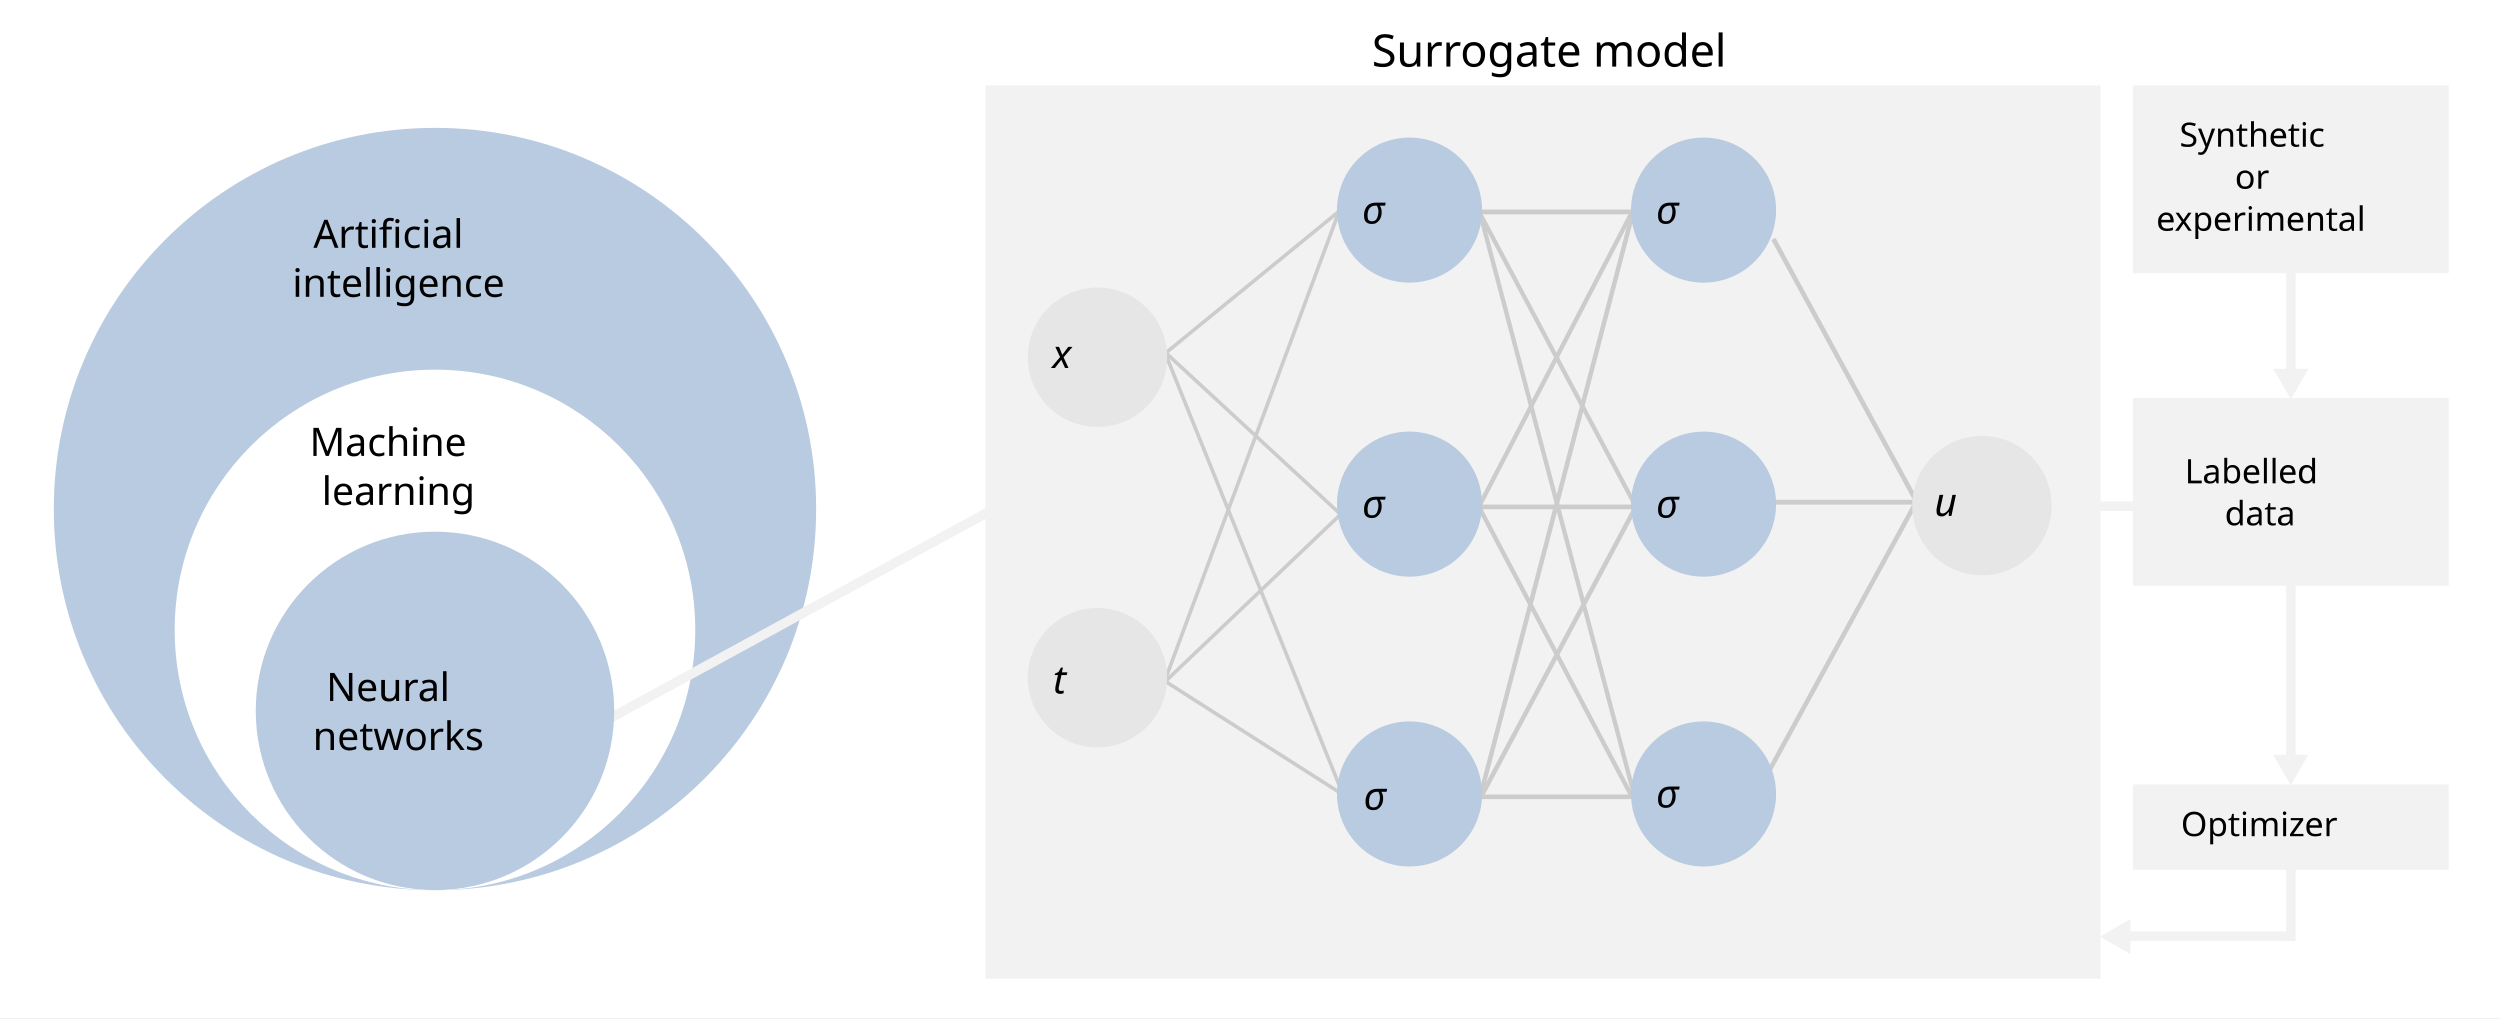
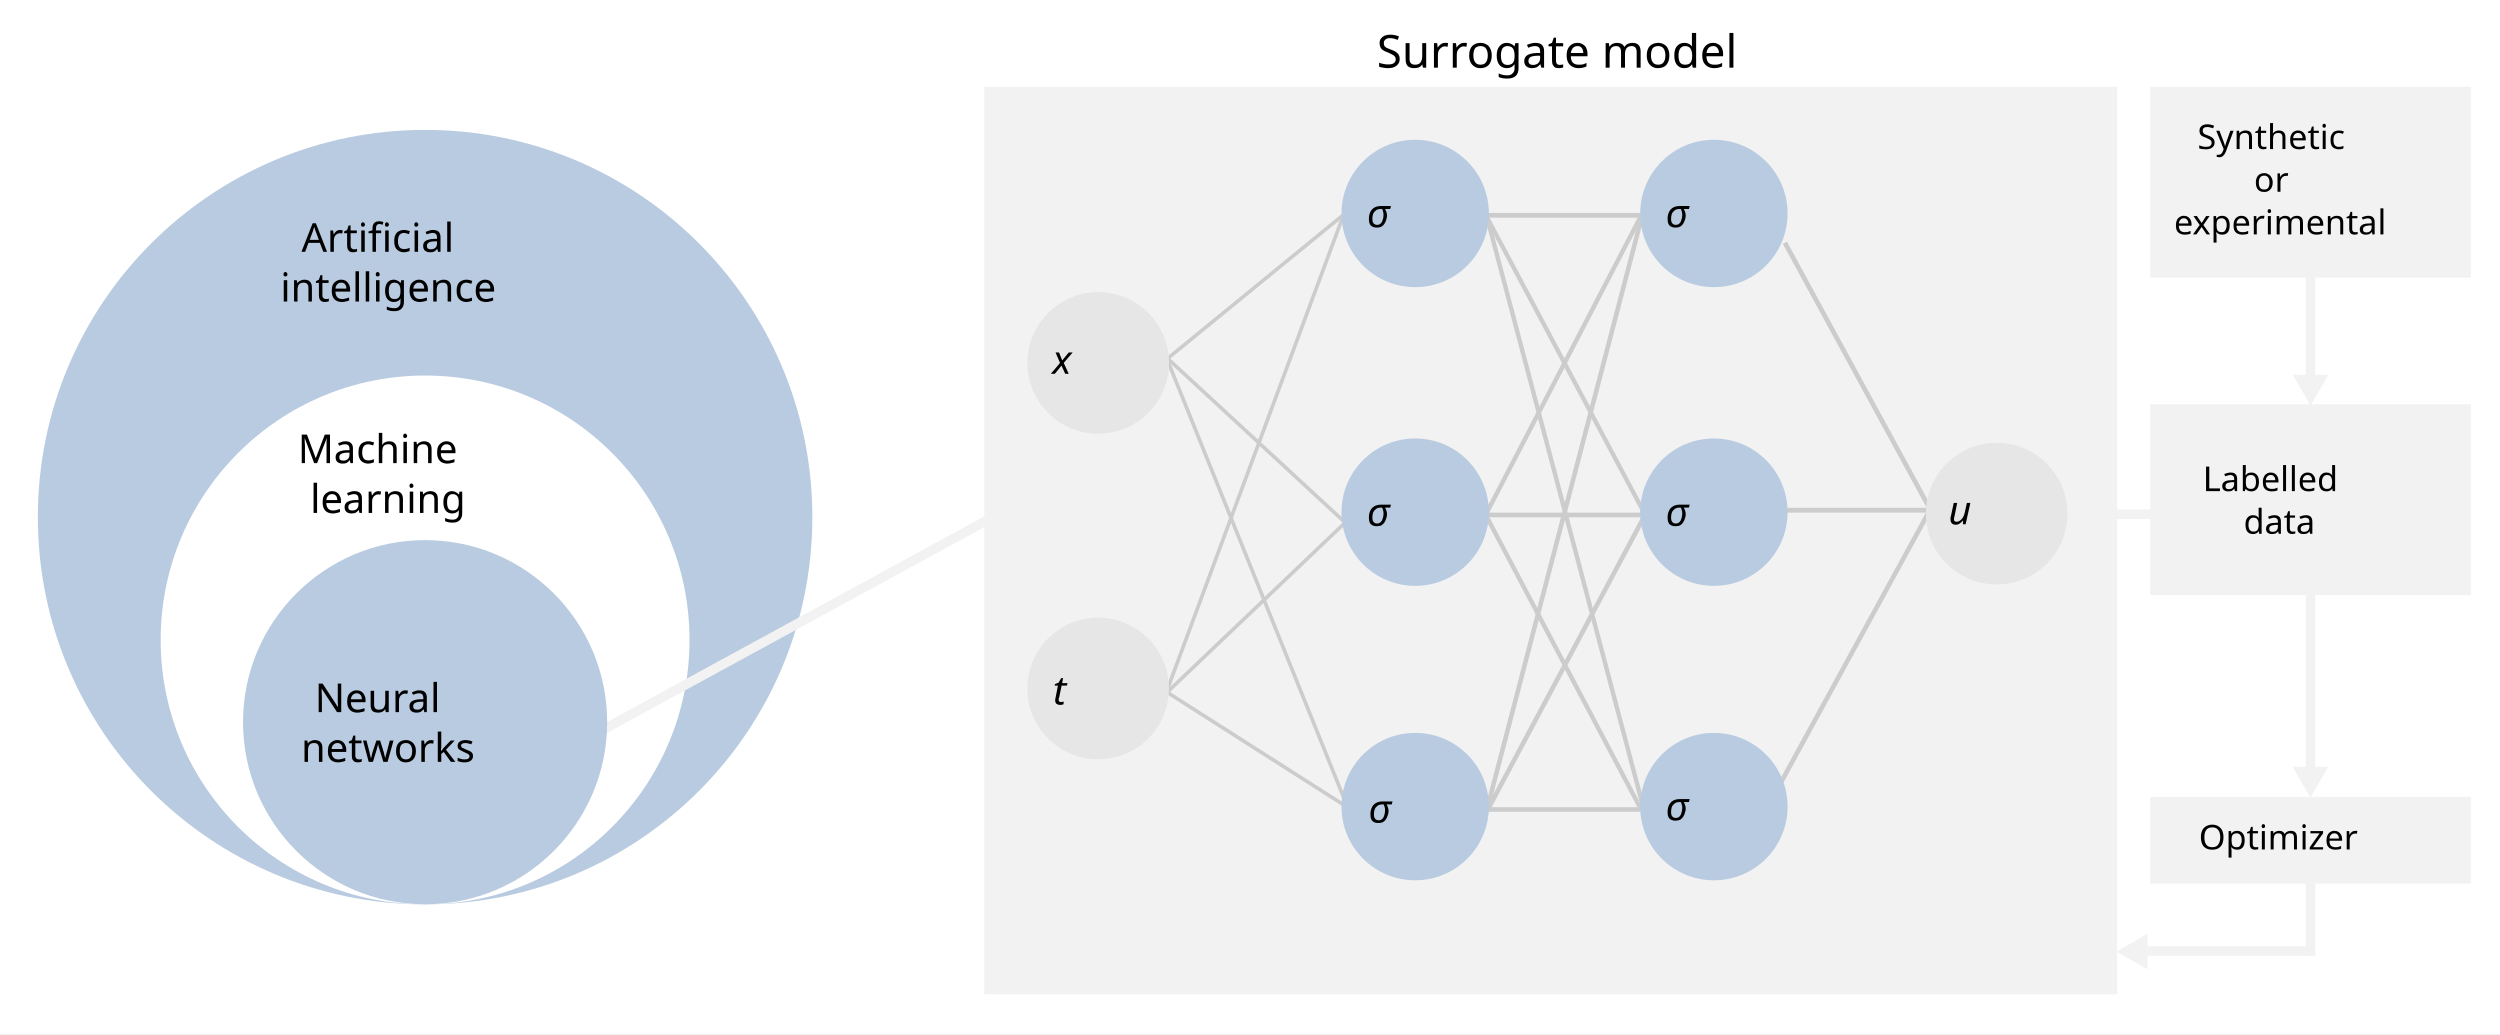
- <svg xmlns="http://www.w3.org/2000/svg" width="157.48mm" height="64.131mm" viewBox="0 0 157.48 64.131" version="1.1" id="svg1">
+ <svg xmlns="http://www.w3.org/2000/svg" width="157.48mm" height="65.153mm" viewBox="0 0 157.48 65.153" version="1.1" id="svg1">
  <defs id="defs1">
    <clipPath clipPathUnits="userSpaceOnUse" id="clipPath9">
      <path d="M 30.793,26.746 H 174.5 V 166.941 H 30.793 Z" transform="scale(1.333333)" id="path9" />
    </clipPath>
    <clipPath clipPathUnits="userSpaceOnUse" id="clipPath5">
      <path d="M 0,4.742 H 475 V 166.941 H 0 Z" transform="scale(1.333333)" id="path5" />
    </clipPath>
    <clipPath clipPathUnits="userSpaceOnUse" id="clipPath4">
      <path d="M 0,0 H 475 V 418 H 0 Z" transform="scale(1.333333)" id="path4" />
    </clipPath>
    <clipPath clipPathUnits="userSpaceOnUse" id="clipPath3">
      <path d="M 0,0 H 475 V 418 H 0 Z" id="path3" />
    </clipPath>
    <clipPath clipPathUnits="userSpaceOnUse" id="clipPath6">
      <path d="M 0,0 H 475 V 418 H 0 Z" id="path6" />
    </clipPath>
    <clipPath clipPathUnits="userSpaceOnUse" id="clipPath16">
      <path d="M 45.715,60.844 H 157.598 V 166.942 H 45.715 Z" transform="scale(1.333333)" id="path16" />
    </clipPath>
    <clipPath clipPathUnits="userSpaceOnUse" id="clipPath12">
      <path d="M 0,4.742 H 475 V 166.941 H 0 Z" transform="scale(1.333333)" id="path12" />
    </clipPath>
    <clipPath clipPathUnits="userSpaceOnUse" id="clipPath11">
      <path d="M 0,0 H 475 V 418 H 0 Z" transform="scale(1.333333)" id="path11" />
    </clipPath>
    <clipPath clipPathUnits="userSpaceOnUse" id="clipPath10">
      <path d="M 0,0 H 475 V 418 H 0 Z" id="path10" />
    </clipPath>
    <clipPath clipPathUnits="userSpaceOnUse" id="clipPath13">
      <path d="M 0,0 H 475 V 418 H 0 Z" id="path13" />
    </clipPath>
    <clipPath clipPathUnits="userSpaceOnUse" id="clipPath22">
      <path d="m 62.758,94.938 h 77.789 v 72.004 H 62.758 Z" transform="scale(1.333333)" id="path22" />
    </clipPath>
    <clipPath clipPathUnits="userSpaceOnUse" id="clipPath19">
      <path d="M 0,4.742 H 475 V 166.941 H 0 Z" transform="scale(1.333333)" id="path19" />
    </clipPath>
    <clipPath clipPathUnits="userSpaceOnUse" id="clipPath18">
      <path d="M 0,0 H 475 V 418 H 0 Z" transform="scale(1.333333)" id="path18" />
    </clipPath>
    <clipPath clipPathUnits="userSpaceOnUse" id="clipPath17">
      <path d="M 0,0 H 475 V 418 H 0 Z" id="path17" />
    </clipPath>
  </defs>
-   <g id="layer1" transform="translate(-33.25521,-86.05447)">
+   <g id="layer1" transform="translate(-34.31354,-86.05447)">
    <g id="g1">
-       <rect style="fill:#ffffff;fill-opacity:1;stroke:none;stroke-width:0.735;stroke-dasharray:none;stroke-opacity:1" id="rect235" width="157.48" height="64.131" x="33.255" y="86.054" />
-       <rect style="fill:#f2f2f2;fill-opacity:1;stroke-width:1.1" id="rect229" width="70.242" height="56.266" x="95.329" y="91.44" />
-       <path id="path29-5" d="m 126.433,99.415 9.786,18.392" style="fill:none;stroke:#cccccc;stroke-width:0.274;stroke-linecap:butt;stroke-linejoin:miter;stroke-miterlimit:4;stroke-dasharray:none;stroke-opacity:1" />
-       <path id="path30-3" d="m 126.103,117.984 h 10.275" style="fill:none;stroke:#cccccc;stroke-width:0.293;stroke-linecap:butt;stroke-linejoin:miter;stroke-miterlimit:4;stroke-dasharray:none;stroke-opacity:1" />
-       <path id="path31-3" d="m 126.442,99.319 9.809,37.026" style="fill:none;stroke:#cccccc;stroke-width:0.277;stroke-linecap:butt;stroke-linejoin:miter;stroke-miterlimit:4;stroke-dasharray:none;stroke-opacity:1" />
-       <path id="path32-3" d="m 126.444,118.032 9.615,18.227" style="fill:none;stroke:#cccccc;stroke-width:0.279;stroke-linecap:butt;stroke-linejoin:miter;stroke-miterlimit:4;stroke-dasharray:none;stroke-opacity:1" />
-       <path id="path34-7" d="m 126.503,136.326 10.355,-19.394" style="fill:none;stroke:#cccccc;stroke-width:0.291;stroke-linecap:butt;stroke-linejoin:miter;stroke-miterlimit:4;stroke-dasharray:none;stroke-opacity:1" />
-       <path id="path35-4" d="m 126.485,136.272 9.616,-36.786" style="fill:none;stroke:#cccccc;stroke-width:0.288;stroke-linecap:butt;stroke-linejoin:miter;stroke-miterlimit:4;stroke-dasharray:none;stroke-opacity:1" />
-       <path id="path36-3" d="M 126.408,117.985 136.061,99.411" style="fill:none;stroke:#cccccc;stroke-width:0.279;stroke-linecap:butt;stroke-linejoin:miter;stroke-miterlimit:4;stroke-dasharray:none;stroke-opacity:1" />
-       <path id="path44-8" d="m 125.619,99.404 h 10.614" style="fill:none;stroke:#cccccc;stroke-width:0.3;stroke-linecap:butt;stroke-linejoin:miter;stroke-miterlimit:4;stroke-dasharray:none;stroke-opacity:1" />
-       <path id="path45-0" d="m 126.187,136.247 h 10.165" style="fill:none;stroke:#cccccc;stroke-width:0.289;stroke-linecap:butt;stroke-linejoin:miter;stroke-miterlimit:4;stroke-dasharray:none;stroke-opacity:1" />
-       <circle style="fill:#b9cbe0;fill-opacity:1;stroke-width:0.951" id="path227-9-89" cx="140.565" cy="99.29" r="4.569" />
-       <text xml:space="preserve" style="font-size:2.469px;line-height:1.25;font-family:sans-serif;letter-spacing:0px;word-spacing:0px;stroke-width:0.265" x="140.542" y="100.151" id="text1-8-1-7-6-5-3-7-8-8-5-8">
-         <tspan style="font-style:italic;font-variant:normal;font-weight:normal;font-stretch:normal;font-size:2.469px;font-family:sans-serif;-inkscape-font-specification:'sans-serif Italic';text-align:center;text-anchor:middle;stroke-width:0.265" x="140.542" y="100.151" id="tspan6-3-4-9-6-6-7-4">σ</tspan>
+       <rect style="fill:#ffffff;fill-opacity:1;stroke:none;stroke-width:0.735;stroke-dasharray:none;stroke-opacity:1" id="rect235" width="157.48" height="65.153" x="34.314" y="86.054" />
+       <rect style="fill:#f2f2f2;fill-opacity:1;stroke-width:1.1" id="rect229" width="71.361" height="57.162" x="96.318" y="91.526" />
+       <path id="path29-5" d="m 127.917,99.628 9.942,18.685" style="fill:none;stroke:#cccccc;stroke-width:0.274;stroke-linecap:butt;stroke-linejoin:miter;stroke-miterlimit:4;stroke-dasharray:none;stroke-opacity:1" />
+       <path id="path30-3" d="m 127.582,118.493 h 10.439" style="fill:none;stroke:#cccccc;stroke-width:0.293;stroke-linecap:butt;stroke-linejoin:miter;stroke-miterlimit:4;stroke-dasharray:none;stroke-opacity:1" />
+       <path id="path31-3" d="m 127.927,99.531 9.965,37.616" style="fill:none;stroke:#cccccc;stroke-width:0.277;stroke-linecap:butt;stroke-linejoin:miter;stroke-miterlimit:4;stroke-dasharray:none;stroke-opacity:1" />
+       <path id="path32-3" d="m 127.929,118.542 9.768,18.517" style="fill:none;stroke:#cccccc;stroke-width:0.279;stroke-linecap:butt;stroke-linejoin:miter;stroke-miterlimit:4;stroke-dasharray:none;stroke-opacity:1" />
+       <path id="path34-7" d="m 127.989,137.127 10.52,-19.703" style="fill:none;stroke:#cccccc;stroke-width:0.291;stroke-linecap:butt;stroke-linejoin:miter;stroke-miterlimit:4;stroke-dasharray:none;stroke-opacity:1" />
+       <path id="path35-4" d="m 127.97,137.072 9.769,-37.372" style="fill:none;stroke:#cccccc;stroke-width:0.288;stroke-linecap:butt;stroke-linejoin:miter;stroke-miterlimit:4;stroke-dasharray:none;stroke-opacity:1" />
+       <path id="path36-3" d="M 127.892,118.494 137.699,99.624" style="fill:none;stroke:#cccccc;stroke-width:0.279;stroke-linecap:butt;stroke-linejoin:miter;stroke-miterlimit:4;stroke-dasharray:none;stroke-opacity:1" />
+       <path id="path44-8" d="m 127.09,99.617 h 10.783" style="fill:none;stroke:#cccccc;stroke-width:0.3;stroke-linecap:butt;stroke-linejoin:miter;stroke-miterlimit:4;stroke-dasharray:none;stroke-opacity:1" />
+       <path id="path45-0" d="m 127.668,137.047 h 10.327" style="fill:none;stroke:#cccccc;stroke-width:0.289;stroke-linecap:butt;stroke-linejoin:miter;stroke-miterlimit:4;stroke-dasharray:none;stroke-opacity:1" />
+       <circle style="fill:#b9cbe0;fill-opacity:1;stroke-width:0.951" id="path227-9-89" cx="142.275" cy="99.501" r="4.642" />
+       <text xml:space="preserve" style="font-size:2.509px;line-height:1.25;font-family:sans-serif;letter-spacing:0px;word-spacing:0px;stroke-width:0.265" x="142.251" y="100.375" id="text1-8-1-7-6-5-3-7-8-8-5-8">
+         <tspan style="font-style:italic;font-variant:normal;font-weight:normal;font-stretch:normal;font-size:2.509px;font-family:sans-serif;-inkscape-font-specification:'sans-serif Italic';text-align:center;text-anchor:middle;stroke-width:0.265" x="142.251" y="100.375" id="tspan6-3-4-9-6-6-7-4">σ</tspan>
      </text>
-       <path id="path37-4" d="m 143.995,135.898 10.29,-18.814" style="fill:none;stroke:#cccccc;stroke-width:0.293;stroke-linecap:butt;stroke-linejoin:miter;stroke-miterlimit:4;stroke-dasharray:none;stroke-opacity:1" />
-       <circle style="fill:#b9cbe0;fill-opacity:1;stroke-width:0.951" id="path227-9-83" cx="140.565" cy="136.067" r="4.569" />
-       <text xml:space="preserve" style="font-size:2.469px;line-height:1.25;font-family:sans-serif;letter-spacing:0px;word-spacing:0px;stroke-width:0.265" x="140.542" y="136.928" id="text1-8-1-7-6-5-3-7-8-8-5-7">
-         <tspan style="font-style:italic;font-variant:normal;font-weight:normal;font-stretch:normal;font-size:2.469px;font-family:sans-serif;-inkscape-font-specification:'sans-serif Italic';text-align:center;text-anchor:middle;stroke-width:0.265" x="140.542" y="136.928" id="tspan6-3-4-9-6-6-7-1">σ</tspan>
+       <path id="path37-4" d="m 145.759,136.691 10.454,-19.113" style="fill:none;stroke:#cccccc;stroke-width:0.293;stroke-linecap:butt;stroke-linejoin:miter;stroke-miterlimit:4;stroke-dasharray:none;stroke-opacity:1" />
+       <circle style="fill:#b9cbe0;fill-opacity:1;stroke-width:0.951" id="path227-9-83" cx="142.275" cy="136.864" r="4.642" />
+       <text xml:space="preserve" style="font-size:2.509px;line-height:1.25;font-family:sans-serif;letter-spacing:0px;word-spacing:0px;stroke-width:0.265" x="142.251" y="137.738" id="text1-8-1-7-6-5-3-7-8-8-5-7">
+         <tspan style="font-style:italic;font-variant:normal;font-weight:normal;font-stretch:normal;font-size:2.509px;font-family:sans-serif;-inkscape-font-specification:'sans-serif Italic';text-align:center;text-anchor:middle;stroke-width:0.265" x="142.251" y="137.738" id="tspan6-3-4-9-6-6-7-1">σ</tspan>
      </text>
-       <path id="path23-4" d="M 106.707,128.727 117.587,99.421" style="fill:none;stroke:#cccccc;stroke-width:0.23;stroke-linecap:butt;stroke-linejoin:miter;stroke-miterlimit:4;stroke-dasharray:none;stroke-opacity:1" />
-       <path id="path26-9" d="m 106.678,108.294 10.868,-8.88" style="fill:none;stroke:#cccccc;stroke-width:0.23;stroke-linecap:butt;stroke-linejoin:miter;stroke-miterlimit:4;stroke-dasharray:none;stroke-opacity:1" />
-       <circle style="fill:#b9cbe0;fill-opacity:1;stroke-width:0.951" id="path227-9-0" cx="122.044" cy="99.29" r="4.569" />
-       <text xml:space="preserve" style="font-size:2.469px;line-height:1.25;font-family:sans-serif;letter-spacing:0px;word-spacing:0px;stroke-width:0.265" x="122.021" y="100.151" id="text1-8-1-7-6-5-3-7-8-8-5-1">
-         <tspan style="font-style:italic;font-variant:normal;font-weight:normal;font-stretch:normal;font-size:2.469px;font-family:sans-serif;-inkscape-font-specification:'sans-serif Italic';text-align:center;text-anchor:middle;stroke-width:0.265" x="122.021" y="100.151" id="tspan6-3-4-9-6-6-7-6">σ</tspan>
+       <path id="path23-4" d="M 107.877,129.407 118.93,99.634" style="fill:none;stroke:#cccccc;stroke-width:0.23;stroke-linecap:butt;stroke-linejoin:miter;stroke-miterlimit:4;stroke-dasharray:none;stroke-opacity:1" />
+       <path id="path26-9" d="M 107.848,108.649 118.888,99.627" style="fill:none;stroke:#cccccc;stroke-width:0.23;stroke-linecap:butt;stroke-linejoin:miter;stroke-miterlimit:4;stroke-dasharray:none;stroke-opacity:1" />
+       <circle style="fill:#b9cbe0;fill-opacity:1;stroke-width:0.951" id="path227-9-0" cx="123.459" cy="99.501" r="4.642" />
+       <text xml:space="preserve" style="font-size:2.509px;line-height:1.25;font-family:sans-serif;letter-spacing:0px;word-spacing:0px;stroke-width:0.265" x="123.435" y="100.375" id="text1-8-1-7-6-5-3-7-8-8-5-1">
+         <tspan style="font-style:italic;font-variant:normal;font-weight:normal;font-stretch:normal;font-size:2.509px;font-family:sans-serif;-inkscape-font-specification:'sans-serif Italic';text-align:center;text-anchor:middle;stroke-width:0.265" x="123.435" y="100.375" id="tspan6-3-4-9-6-6-7-6">σ</tspan>
      </text>
-       <path id="path27-6" d="m 106.615,108.21 11.194,10.342" style="fill:#d2d2d2;fill-opacity:1;stroke:#cccccc;stroke-width:0.23;stroke-linecap:butt;stroke-linejoin:miter;stroke-miterlimit:4;stroke-dasharray:none;stroke-opacity:1" />
-       <path id="path27-6-1" d="m 106.708,108.445 11.013,27.336" style="fill:#d2d2d2;fill-opacity:1;stroke:#cccccc;stroke-width:0.23;stroke-linecap:butt;stroke-linejoin:miter;stroke-miterlimit:4;stroke-dasharray:none;stroke-opacity:1" />
-       <circle style="fill:#e6e6e6;fill-opacity:1;stroke-width:0.946" id="path228" cx="102.39" cy="108.558" r="4.39" />
-       <text xml:space="preserve" style="font-size:2.469px;line-height:1.25;font-family:sans-serif;letter-spacing:0px;word-spacing:0px;stroke-width:0.265" x="102.39" y="109.231" id="text1-8-1-7-6-5-3">
-         <tspan style="font-style:italic;font-variant:normal;font-weight:normal;font-stretch:normal;font-size:2.469px;font-family:sans-serif;-inkscape-font-specification:'sans-serif Italic';text-align:center;text-anchor:middle;stroke-width:0.265" x="102.39" y="109.231" id="tspan6-3-4">x</tspan>
+       <path id="path27-6" d="m 107.783,108.563 11.373,10.507" style="fill:#d2d2d2;fill-opacity:1;stroke:#cccccc;stroke-width:0.23;stroke-linecap:butt;stroke-linejoin:miter;stroke-miterlimit:4;stroke-dasharray:none;stroke-opacity:1" />
+       <path id="path27-6-1" d="m 107.878,108.802 11.189,27.772" style="fill:#d2d2d2;fill-opacity:1;stroke:#cccccc;stroke-width:0.23;stroke-linecap:butt;stroke-linejoin:miter;stroke-miterlimit:4;stroke-dasharray:none;stroke-opacity:1" />
+       <circle style="fill:#e6e6e6;fill-opacity:1;stroke-width:0.946" id="path228" cx="103.492" cy="108.916" r="4.46" />
+       <text xml:space="preserve" style="font-size:2.509px;line-height:1.25;font-family:sans-serif;letter-spacing:0px;word-spacing:0px;stroke-width:0.265" x="103.491" y="109.601" id="text1-8-1-7-6-5-3">
+         <tspan style="font-style:italic;font-variant:normal;font-weight:normal;font-stretch:normal;font-size:2.509px;font-family:sans-serif;-inkscape-font-specification:'sans-serif Italic';text-align:center;text-anchor:middle;stroke-width:0.265" x="103.491" y="109.601" id="tspan6-3-4">x</tspan>
      </text>
-       <path id="path28-5" d="m 106.64,128.963 12.3,7.844" style="fill:none;stroke:#cccccc;stroke-width:0.23;stroke-linecap:butt;stroke-linejoin:miter;stroke-miterlimit:4;stroke-dasharray:none;stroke-opacity:1" />
-       <path id="path33-9" d="M 106.669,128.972 117.663,118.493" style="fill:none;stroke:#cccccc;stroke-width:0.23;stroke-linecap:butt;stroke-linejoin:miter;stroke-miterlimit:4;stroke-dasharray:none;stroke-opacity:1" />
-       <circle style="fill:#e6e6e6;fill-opacity:1;stroke-width:0.946" id="path228-5" cx="102.388" cy="128.744" r="4.39" />
-       <text xml:space="preserve" style="font-size:2.469px;line-height:1.25;font-family:sans-serif;letter-spacing:0px;word-spacing:0px;stroke-width:0.265" x="102.243" y="129.734" id="text1-8-1-7-6-5-3-7">
-         <tspan style="font-style:italic;font-variant:normal;font-weight:normal;font-stretch:normal;font-size:2.469px;font-family:sans-serif;-inkscape-font-specification:'sans-serif Italic';text-align:center;text-anchor:middle;stroke-width:0.265" x="102.243" y="129.734" id="tspan6-3-4-9">t</tspan>
+       <path id="path28-5" d="m 107.809,129.647 12.496,7.969" style="fill:none;stroke:#cccccc;stroke-width:0.23;stroke-linecap:butt;stroke-linejoin:miter;stroke-miterlimit:4;stroke-dasharray:none;stroke-opacity:1" />
+       <path id="path33-9" d="m 107.838,129.656 11.17,-10.646" style="fill:none;stroke:#cccccc;stroke-width:0.23;stroke-linecap:butt;stroke-linejoin:miter;stroke-miterlimit:4;stroke-dasharray:none;stroke-opacity:1" />
+       <circle style="fill:#e6e6e6;fill-opacity:1;stroke-width:0.946" id="path228-5" cx="103.489" cy="129.424" r="4.46" />
+       <text xml:space="preserve" style="font-size:2.509px;line-height:1.25;font-family:sans-serif;letter-spacing:0px;word-spacing:0px;stroke-width:0.265" x="103.342" y="130.43" id="text1-8-1-7-6-5-3-7">
+         <tspan style="font-style:italic;font-variant:normal;font-weight:normal;font-stretch:normal;font-size:2.509px;font-family:sans-serif;-inkscape-font-specification:'sans-serif Italic';text-align:center;text-anchor:middle;stroke-width:0.265" x="103.342" y="130.43" id="tspan6-3-4-9">t</tspan>
      </text>
-       <circle style="fill:#b9cbe0;fill-opacity:1;stroke-width:0.951" id="path227-9" cx="122.044" cy="117.811" r="4.569" />
-       <text xml:space="preserve" style="font-size:2.469px;line-height:1.25;font-family:sans-serif;letter-spacing:0px;word-spacing:0px;stroke-width:0.265" x="122.021" y="118.672" id="text1-8-1-7-6-5-3-7-8-8-5">
-         <tspan style="font-style:italic;font-variant:normal;font-weight:normal;font-stretch:normal;font-size:2.469px;font-family:sans-serif;-inkscape-font-specification:'sans-serif Italic';text-align:center;text-anchor:middle;stroke-width:0.265" x="122.021" y="118.672" id="tspan6-3-4-9-6-6-7">σ</tspan>
+       <circle style="fill:#b9cbe0;fill-opacity:1;stroke-width:0.951" id="path227-9" cx="123.459" cy="118.317" r="4.642" />
+       <text xml:space="preserve" style="font-size:2.509px;line-height:1.25;font-family:sans-serif;letter-spacing:0px;word-spacing:0px;stroke-width:0.265" x="123.435" y="119.191" id="text1-8-1-7-6-5-3-7-8-8-5">
+         <tspan style="font-style:italic;font-variant:normal;font-weight:normal;font-stretch:normal;font-size:2.509px;font-family:sans-serif;-inkscape-font-specification:'sans-serif Italic';text-align:center;text-anchor:middle;stroke-width:0.265" x="123.435" y="119.191" id="tspan6-3-4-9-6-6-7">σ</tspan>
      </text>
-       <path id="path38-8" d="m 144.967,101.106 9.125,16.74" style="fill:none;stroke:#cccccc;stroke-width:0.296;stroke-linecap:butt;stroke-linejoin:miter;stroke-miterlimit:4;stroke-dasharray:none;stroke-opacity:1" />
-       <path id="path39-4" d="m 144.894,117.69 h 9.886" style="fill:none;stroke:#cccccc;stroke-width:0.3;stroke-linecap:butt;stroke-linejoin:miter;stroke-miterlimit:4;stroke-dasharray:none;stroke-opacity:1" />
-       <circle style="fill:#b9cbe0;fill-opacity:1;stroke-width:0.951" id="path227-9-8" cx="140.565" cy="117.811" r="4.569" />
-       <text xml:space="preserve" style="font-size:2.469px;line-height:1.25;font-family:sans-serif;letter-spacing:0px;word-spacing:0px;stroke-width:0.265" x="140.542" y="118.672" id="text1-8-1-7-6-5-3-7-8-8-5-80">
-         <tspan style="font-style:italic;font-variant:normal;font-weight:normal;font-stretch:normal;font-size:2.469px;font-family:sans-serif;-inkscape-font-specification:'sans-serif Italic';text-align:center;text-anchor:middle;stroke-width:0.265" x="140.542" y="118.672" id="tspan6-3-4-9-6-6-7-8">σ</tspan>
+       <path id="path38-8" d="m 146.747,101.346 9.27,17.007" style="fill:none;stroke:#cccccc;stroke-width:0.296;stroke-linecap:butt;stroke-linejoin:miter;stroke-miterlimit:4;stroke-dasharray:none;stroke-opacity:1" />
+       <path id="path39-4" d="m 146.673,118.194 h 10.043" style="fill:none;stroke:#cccccc;stroke-width:0.3;stroke-linecap:butt;stroke-linejoin:miter;stroke-miterlimit:4;stroke-dasharray:none;stroke-opacity:1" />
+       <circle style="fill:#b9cbe0;fill-opacity:1;stroke-width:0.951" id="path227-9-8" cx="142.275" cy="118.317" r="4.642" />
+       <text xml:space="preserve" style="font-size:2.509px;line-height:1.25;font-family:sans-serif;letter-spacing:0px;word-spacing:0px;stroke-width:0.265" x="142.251" y="119.191" id="text1-8-1-7-6-5-3-7-8-8-5-80">
+         <tspan style="font-style:italic;font-variant:normal;font-weight:normal;font-stretch:normal;font-size:2.509px;font-family:sans-serif;-inkscape-font-specification:'sans-serif Italic';text-align:center;text-anchor:middle;stroke-width:0.265" x="142.251" y="119.191" id="tspan6-3-4-9-6-6-7-8">σ</tspan>
      </text>
-       <circle style="fill:#b9cbe0;fill-opacity:1;stroke-width:0.951" id="path227-8" cx="122.044" cy="136.067" r="4.569" />
-       <text xml:space="preserve" style="font-size:2.469px;line-height:1.25;font-family:sans-serif;letter-spacing:0px;word-spacing:0px;stroke-width:0.265" x="122.115" y="137.073" id="text1-8-1-7-6-5-3-7-8-8-2">
-         <tspan style="font-style:italic;font-variant:normal;font-weight:normal;font-stretch:normal;font-size:2.469px;font-family:sans-serif;-inkscape-font-specification:'sans-serif Italic';text-align:center;text-anchor:middle;stroke-width:0.265" x="122.115" y="137.073" id="tspan6-3-4-9-6-6-6">σ</tspan>
+       <circle style="fill:#b9cbe0;fill-opacity:1;stroke-width:0.951" id="path227-8" cx="123.459" cy="136.864" r="4.642" />
+       <text xml:space="preserve" style="font-size:2.509px;line-height:1.25;font-family:sans-serif;letter-spacing:0px;word-spacing:0px;stroke-width:0.265" x="123.53" y="137.886" id="text1-8-1-7-6-5-3-7-8-8-2">
+         <tspan style="font-style:italic;font-variant:normal;font-weight:normal;font-stretch:normal;font-size:2.509px;font-family:sans-serif;-inkscape-font-specification:'sans-serif Italic';text-align:center;text-anchor:middle;stroke-width:0.265" x="123.53" y="137.886" id="tspan6-3-4-9-6-6-6">σ</tspan>
      </text>
-       <text xml:space="preserve" style="font-size:2.822px;line-height:1.25;font-family:sans-serif;letter-spacing:0px;word-spacing:0px;stroke-width:0.265" x="119.672" y="90.25" id="text1-6">
-         <tspan id="tspan1-8" style="font-size:2.822px;stroke-width:0.265" x="119.672" y="90.25">Surrogate model</tspan>
+       <text xml:space="preserve" style="font-size:2.867px;line-height:1.25;font-family:sans-serif;letter-spacing:0px;word-spacing:0px;stroke-width:0.265" x="121.048" y="90.317" id="text1-6">
+         <tspan id="tspan1-8" style="font-size:2.867px;stroke-width:0.265" x="121.048" y="90.317">Surrogate model</tspan>
      </text>
-       <rect style="fill:#f2f2f2;fill-opacity:1;stroke-width:1.1" id="rect228-9" width="19.89" height="11.827" x="167.614" y="91.44" />
-       <text xml:space="preserve" style="font-size:2.117px;line-height:1.25;font-family:sans-serif;letter-spacing:0px;word-spacing:0px;stroke-width:0.265" x="177.6" y="95.299" id="text1-8-1-7-7">
-         <tspan style="font-size:2.117px;text-align:center;text-anchor:middle;stroke-width:0.265" x="177.6" y="95.299" id="tspan2-1-1-2">Synthetic</tspan>
-         <tspan style="font-size:2.117px;text-align:center;text-anchor:middle;stroke-width:0.265" x="177.6" y="97.945" id="tspan3-2">or</tspan>
-         <tspan style="font-size:2.117px;text-align:center;text-anchor:middle;stroke-width:0.265" x="177.6" y="100.59" id="tspan4-8">experimental</tspan>
+       <rect style="fill:#f2f2f2;fill-opacity:1;stroke-width:1.1" id="rect228-9" width="20.207" height="12.015" x="169.754" y="91.526" />
+       <text xml:space="preserve" style="font-size:2.15px;line-height:1.25;font-family:sans-serif;letter-spacing:0px;word-spacing:0px;stroke-width:0.265" x="179.9" y="95.446" id="text1-8-1-7-7">
+         <tspan style="font-size:2.15px;text-align:center;text-anchor:middle;stroke-width:0.265" x="179.9" y="95.446" id="tspan2-1-1-2">Synthetic</tspan>
+         <tspan style="font-size:2.15px;text-align:center;text-anchor:middle;stroke-width:0.265" x="179.9" y="98.134" id="tspan3-2">or</tspan>
+         <tspan style="font-size:2.15px;text-align:center;text-anchor:middle;stroke-width:0.265" x="179.9" y="100.822" id="tspan4-8">experimental</tspan>
      </text>
-       <rect style="fill:#f2f2f2;fill-opacity:1;stroke-width:1.1" id="rect228-0-0" width="19.89" height="11.827" x="167.614" y="111.125" />
-       <text xml:space="preserve" style="font-size:2.117px;line-height:1.25;font-family:sans-serif;letter-spacing:0px;word-spacing:0px;stroke-width:0.265" x="177.551" y="116.503" id="text1-8-1-7-6-7">
-         <tspan style="font-size:2.117px;text-align:center;text-anchor:middle;stroke-width:0.265" x="177.551" y="116.503" id="tspan4-9-8">Labelled</tspan>
-         <tspan style="font-size:2.117px;text-align:center;text-anchor:middle;stroke-width:0.265" x="177.551" y="119.149" id="tspan6-1">data</tspan>
+       <rect style="fill:#f2f2f2;fill-opacity:1;stroke-width:1.1" id="rect228-0-0" width="20.207" height="12.015" x="169.754" y="111.524" />
+       <text xml:space="preserve" style="font-size:2.15px;line-height:1.25;font-family:sans-serif;letter-spacing:0px;word-spacing:0px;stroke-width:0.265" x="179.849" y="116.989" id="text1-8-1-7-6-7">
+         <tspan style="font-size:2.15px;text-align:center;text-anchor:middle;stroke-width:0.265" x="179.849" y="116.989" id="tspan4-9-8">Labelled</tspan>
+         <tspan style="font-size:2.15px;text-align:center;text-anchor:middle;stroke-width:0.265" x="179.849" y="119.677" id="tspan6-1">data</tspan>
      </text>
-       <rect style="fill:#f2f2f2;fill-opacity:1;stroke-width:0.742" id="rect228-8-1" width="19.89" height="5.376" x="167.614" y="135.467" />
-       <text xml:space="preserve" style="font-size:2.117px;line-height:1.25;font-family:sans-serif;letter-spacing:0px;word-spacing:0px;stroke-width:0.265" x="177.495" y="138.727" id="text1-8-1-7-6-5-2">
-         <tspan style="font-size:2.117px;text-align:center;text-anchor:middle;stroke-width:0.265" x="177.495" y="138.727" id="tspan6-3-42">Optimizer</tspan>
+       <rect style="fill:#f2f2f2;fill-opacity:1;stroke-width:0.742" id="rect228-8-1" width="20.207" height="5.461" x="169.754" y="136.254" />
+       <text xml:space="preserve" style="font-size:2.15px;line-height:1.25;font-family:sans-serif;letter-spacing:0px;word-spacing:0px;stroke-width:0.265" x="179.793" y="139.566" id="text1-8-1-7-6-5-2">
+         <tspan style="font-size:2.15px;text-align:center;text-anchor:middle;stroke-width:0.265" x="179.793" y="139.566" id="tspan6-3-42">Optimizer</tspan>
      </text>
-       <circle style="fill:#b9cbe0;fill-opacity:1;stroke-width:1.034" id="path21" cx="60.655" cy="118.12" r="24.011" />
-       <text xml:space="preserve" style="font-size:2.469px;line-height:1.25;font-family:sans-serif;letter-spacing:0px;word-spacing:0px;stroke-width:0.265" x="60.61" y="101.663" id="text1-8-1-7-6-5-8">
-         <tspan style="font-size:2.469px;text-align:center;text-anchor:middle;stroke-width:0.265" x="60.61" y="101.663" id="tspan6-3-6">Artificial</tspan>
-         <tspan style="font-size:2.469px;text-align:center;text-anchor:middle;stroke-width:0.265" x="60.61" y="104.75" id="tspan7">intelligence</tspan>
+       <circle style="fill:#b9cbe0;fill-opacity:1;stroke-width:1.034" id="path21" cx="61.091" cy="118.631" r="24.394" />
+       <text xml:space="preserve" style="font-size:2.509px;line-height:1.25;font-family:sans-serif;letter-spacing:0px;word-spacing:0px;stroke-width:0.265" x="61.045" y="101.911" id="text1-8-1-7-6-5-8">
+         <tspan style="font-size:2.509px;text-align:center;text-anchor:middle;stroke-width:0.265" x="61.045" y="101.911" id="tspan6-3-6">Artificial</tspan>
+         <tspan style="font-size:2.509px;text-align:center;text-anchor:middle;stroke-width:0.265" x="61.045" y="105.047" id="tspan7">intelligence</tspan>
      </text>
-       <circle style="fill:#ffffff;fill-opacity:1;stroke-width:1.125" id="path73" cx="60.655" cy="125.736" r="16.396" />
-       <path style="fill:#f2f2f2;fill-opacity:1;stroke:#f2f2f2;stroke-width:0.6;stroke-linecap:butt;stroke-linejoin:miter;stroke-dasharray:none;stroke-opacity:1" d="m 71.722,131.279 24.074,-13.131" id="path234" />
-       <text xml:space="preserve" style="font-size:2.469px;line-height:1.25;font-family:sans-serif;letter-spacing:0px;word-spacing:0px;stroke-width:0.265" x="60.595" y="114.772" id="text1-8-1-7-6-5-8-8">
-         <tspan style="font-size:2.469px;text-align:center;text-anchor:middle;stroke-width:0.265" x="60.595" y="114.772" id="tspan7-3">Machine</tspan>
-         <tspan style="font-size:2.469px;text-align:center;text-anchor:middle;stroke-width:0.265" x="60.595" y="117.859" id="tspan8">learning</tspan>
+       <circle style="fill:#ffffff;fill-opacity:1;stroke-width:1.125" id="path73" cx="61.091" cy="126.368" r="16.657" />
+       <path style="fill:#f2f2f2;fill-opacity:1;stroke:#f2f2f2;stroke-width:0.6;stroke-linecap:butt;stroke-linejoin:miter;stroke-dasharray:none;stroke-opacity:1" d="M 72.334,132 96.792,118.659" id="path234" />
+       <text xml:space="preserve" style="font-size:2.509px;line-height:1.25;font-family:sans-serif;letter-spacing:0px;word-spacing:0px;stroke-width:0.265" x="61.03" y="115.23" id="text1-8-1-7-6-5-8-8">
+         <tspan style="font-size:2.509px;text-align:center;text-anchor:middle;stroke-width:0.265" x="61.03" y="115.23" id="tspan7-3">Machine</tspan>
+         <tspan style="font-size:2.509px;text-align:center;text-anchor:middle;stroke-width:0.265" x="61.03" y="118.365" id="tspan8">learning</tspan>
      </text>
-       <circle style="fill:#b9cbe0;fill-opacity:1;stroke-width:2.2" id="path226" cx="60.655" cy="130.834" r="11.289" />
-       <text xml:space="preserve" style="font-size:2.469px;line-height:1.25;font-family:sans-serif;letter-spacing:0px;word-spacing:0px;stroke-width:0.265" x="60.594" y="130.21" id="text1-8-1-7-6-5-8-8-0">
-         <tspan style="font-size:2.469px;text-align:center;text-anchor:middle;stroke-width:0.265" x="60.594" y="130.21" id="tspan9">Neural</tspan>
-         <tspan style="font-size:2.469px;text-align:center;text-anchor:middle;stroke-width:0.265" x="60.594" y="133.297" id="tspan10">networks</tspan>
+       <circle style="fill:#b9cbe0;fill-opacity:1;stroke-width:2.2" id="path226" cx="61.091" cy="131.547" r="11.469" />
+       <text xml:space="preserve" style="font-size:2.509px;line-height:1.25;font-family:sans-serif;letter-spacing:0px;word-spacing:0px;stroke-width:0.265" x="61.029" y="130.914" id="text1-8-1-7-6-5-8-8-0">
+         <tspan style="font-size:2.509px;text-align:center;text-anchor:middle;stroke-width:0.265" x="61.029" y="130.914" id="tspan9">Neural</tspan>
+         <tspan style="font-size:2.509px;text-align:center;text-anchor:middle;stroke-width:0.265" x="61.029" y="134.05" id="tspan10">networks</tspan>
      </text>
-       <path id="path65-2" d="m 177.559,110.017 v -7.254" style="fill:none;stroke:#f2f2f2;stroke-width:0.6;stroke-linecap:butt;stroke-linejoin:miter;stroke-miterlimit:4;stroke-dasharray:none;stroke-opacity:1" />
-       <path id="path65-2-97" d="m 168.256,117.942 h -3.174" style="fill:none;stroke:#f2f2f2;stroke-width:0.6;stroke-linecap:butt;stroke-linejoin:miter;stroke-miterlimit:4;stroke-dasharray:none;stroke-opacity:1" />
-       <path id="path65-2-9" d="M 177.559,134.478 V 122.938" style="fill:none;stroke:#f2f2f2;stroke-width:0.6;stroke-linecap:butt;stroke-linejoin:miter;stroke-miterlimit:4;stroke-dasharray:none;stroke-opacity:1" />
-       <circle style="fill:#e6e6e6;fill-opacity:1;stroke-width:0.946" id="path228-9" cx="158.101" cy="117.903" r="4.39" />
-       <text xml:space="preserve" style="font-size:2.469px;line-height:1.25;font-family:sans-serif;letter-spacing:0px;word-spacing:0px;stroke-width:0.265" x="158.061" y="118.557" id="text1-8-1-7-6-5-3-7-8-6">
-         <tspan style="font-style:italic;font-variant:normal;font-weight:normal;font-stretch:normal;font-size:2.469px;font-family:sans-serif;-inkscape-font-specification:'sans-serif Italic';text-align:center;text-anchor:middle;stroke-width:0.265" x="158.061" y="118.557" id="tspan6-3-4-9-6-60">u</tspan>
+       <path id="path65-2" d="m 179.857,110.399 v -7.37" style="fill:none;stroke:#f2f2f2;stroke-width:0.6;stroke-linecap:butt;stroke-linejoin:miter;stroke-miterlimit:4;stroke-dasharray:none;stroke-opacity:1" />
+       <path id="path65-2-97" d="m 170.406,118.45 h -3.224" style="fill:none;stroke:#f2f2f2;stroke-width:0.6;stroke-linecap:butt;stroke-linejoin:miter;stroke-miterlimit:4;stroke-dasharray:none;stroke-opacity:1" />
+       <path id="path65-2-9" d="M 179.857,135.249 V 123.526" style="fill:none;stroke:#f2f2f2;stroke-width:0.6;stroke-linecap:butt;stroke-linejoin:miter;stroke-miterlimit:4;stroke-dasharray:none;stroke-opacity:1" />
+       <circle style="fill:#e6e6e6;fill-opacity:1;stroke-width:0.946" id="path228-9" cx="160.09" cy="118.41" r="4.46" />
+       <text xml:space="preserve" style="font-size:2.509px;line-height:1.25;font-family:sans-serif;letter-spacing:0px;word-spacing:0px;stroke-width:0.265" x="160.049" y="119.075" id="text1-8-1-7-6-5-3-7-8-6">
+         <tspan style="font-style:italic;font-variant:normal;font-weight:normal;font-stretch:normal;font-size:2.509px;font-family:sans-serif;-inkscape-font-specification:'sans-serif Italic';text-align:center;text-anchor:middle;stroke-width:0.265" x="160.049" y="119.075" id="tspan6-3-4-9-6-60">u</tspan>
      </text>
-       <path id="path63-1" d="M 177.48,145.022 H 166.397" style="fill:#f2f2f2;stroke:#f2f2f2;stroke-width:0.6;stroke-linecap:butt;stroke-linejoin:miter;stroke-miterlimit:4;stroke-dasharray:none;stroke-opacity:1" />
-       <path id="path67-8" d="m 177.559,145.328 v -4.569" style="fill:none;stroke:#f2f2f2;stroke-width:0.6;stroke-linecap:butt;stroke-linejoin:miter;stroke-miterlimit:4;stroke-dasharray:none;stroke-opacity:1" />
-       <path style="fill:#f2f2f2;stroke:#f2f2f2;stroke-width:0.4" id="path1-2" d="m 115.801,76.05 -1.431,-2.478 2.861,0 z" transform="matrix(0,0.6242796,-0.6242796,0,213.2624,72.76278)" />
-       <path style="fill:#f2f2f2;stroke:#f2f2f2;stroke-width:0.4" id="path1-2-9" d="m 115.801,76.05 -1.431,-2.478 2.861,0 z" transform="matrix(0.6242796,0,0,0.6242796,105.2606,87.79251)" />
-       <path style="fill:#f2f2f2;stroke:#f2f2f2;stroke-width:0.4" id="path1-2-9-2" d="m 115.801,76.05 -1.431,-2.478 2.861,0 z" transform="matrix(0.6242796,0,0,0.6242796,105.2708,63.48599)" />
+       <path id="path63-1" d="M 179.777,145.961 H 168.518" style="fill:#f2f2f2;stroke:#f2f2f2;stroke-width:0.6;stroke-linecap:butt;stroke-linejoin:miter;stroke-miterlimit:4;stroke-dasharray:none;stroke-opacity:1" />
+       <path id="path67-8" d="m 179.857,146.272 v -4.642" style="fill:none;stroke:#f2f2f2;stroke-width:0.6;stroke-linecap:butt;stroke-linejoin:miter;stroke-miterlimit:4;stroke-dasharray:none;stroke-opacity:1" />
+       <path style="fill:#f2f2f2;stroke:#f2f2f2;stroke-width:0.394" id="path1-2" d="m 115.801,76.05 -1.431,-2.478 2.861,0 z" transform="matrix(0,0.6342244,-0.6342244,0,216.1299,72.55104)" />
+       <path style="fill:#f2f2f2;stroke:#f2f2f2;stroke-width:0.394" id="path1-2-9" d="m 115.801,76.05 -1.431,-2.478 2.861,0 z" transform="matrix(0.6342244,0,0,0.6342244,106.4076,87.8202)" />
+       <path style="fill:#f2f2f2;stroke:#f2f2f2;stroke-width:0.394" id="path1-2-9-2" d="m 115.801,76.05 -1.431,-2.478 2.861,0 z" transform="matrix(0.6342244,0,0,0.6342244,106.418,63.12647)" />
    </g>
  </g>
</svg>
